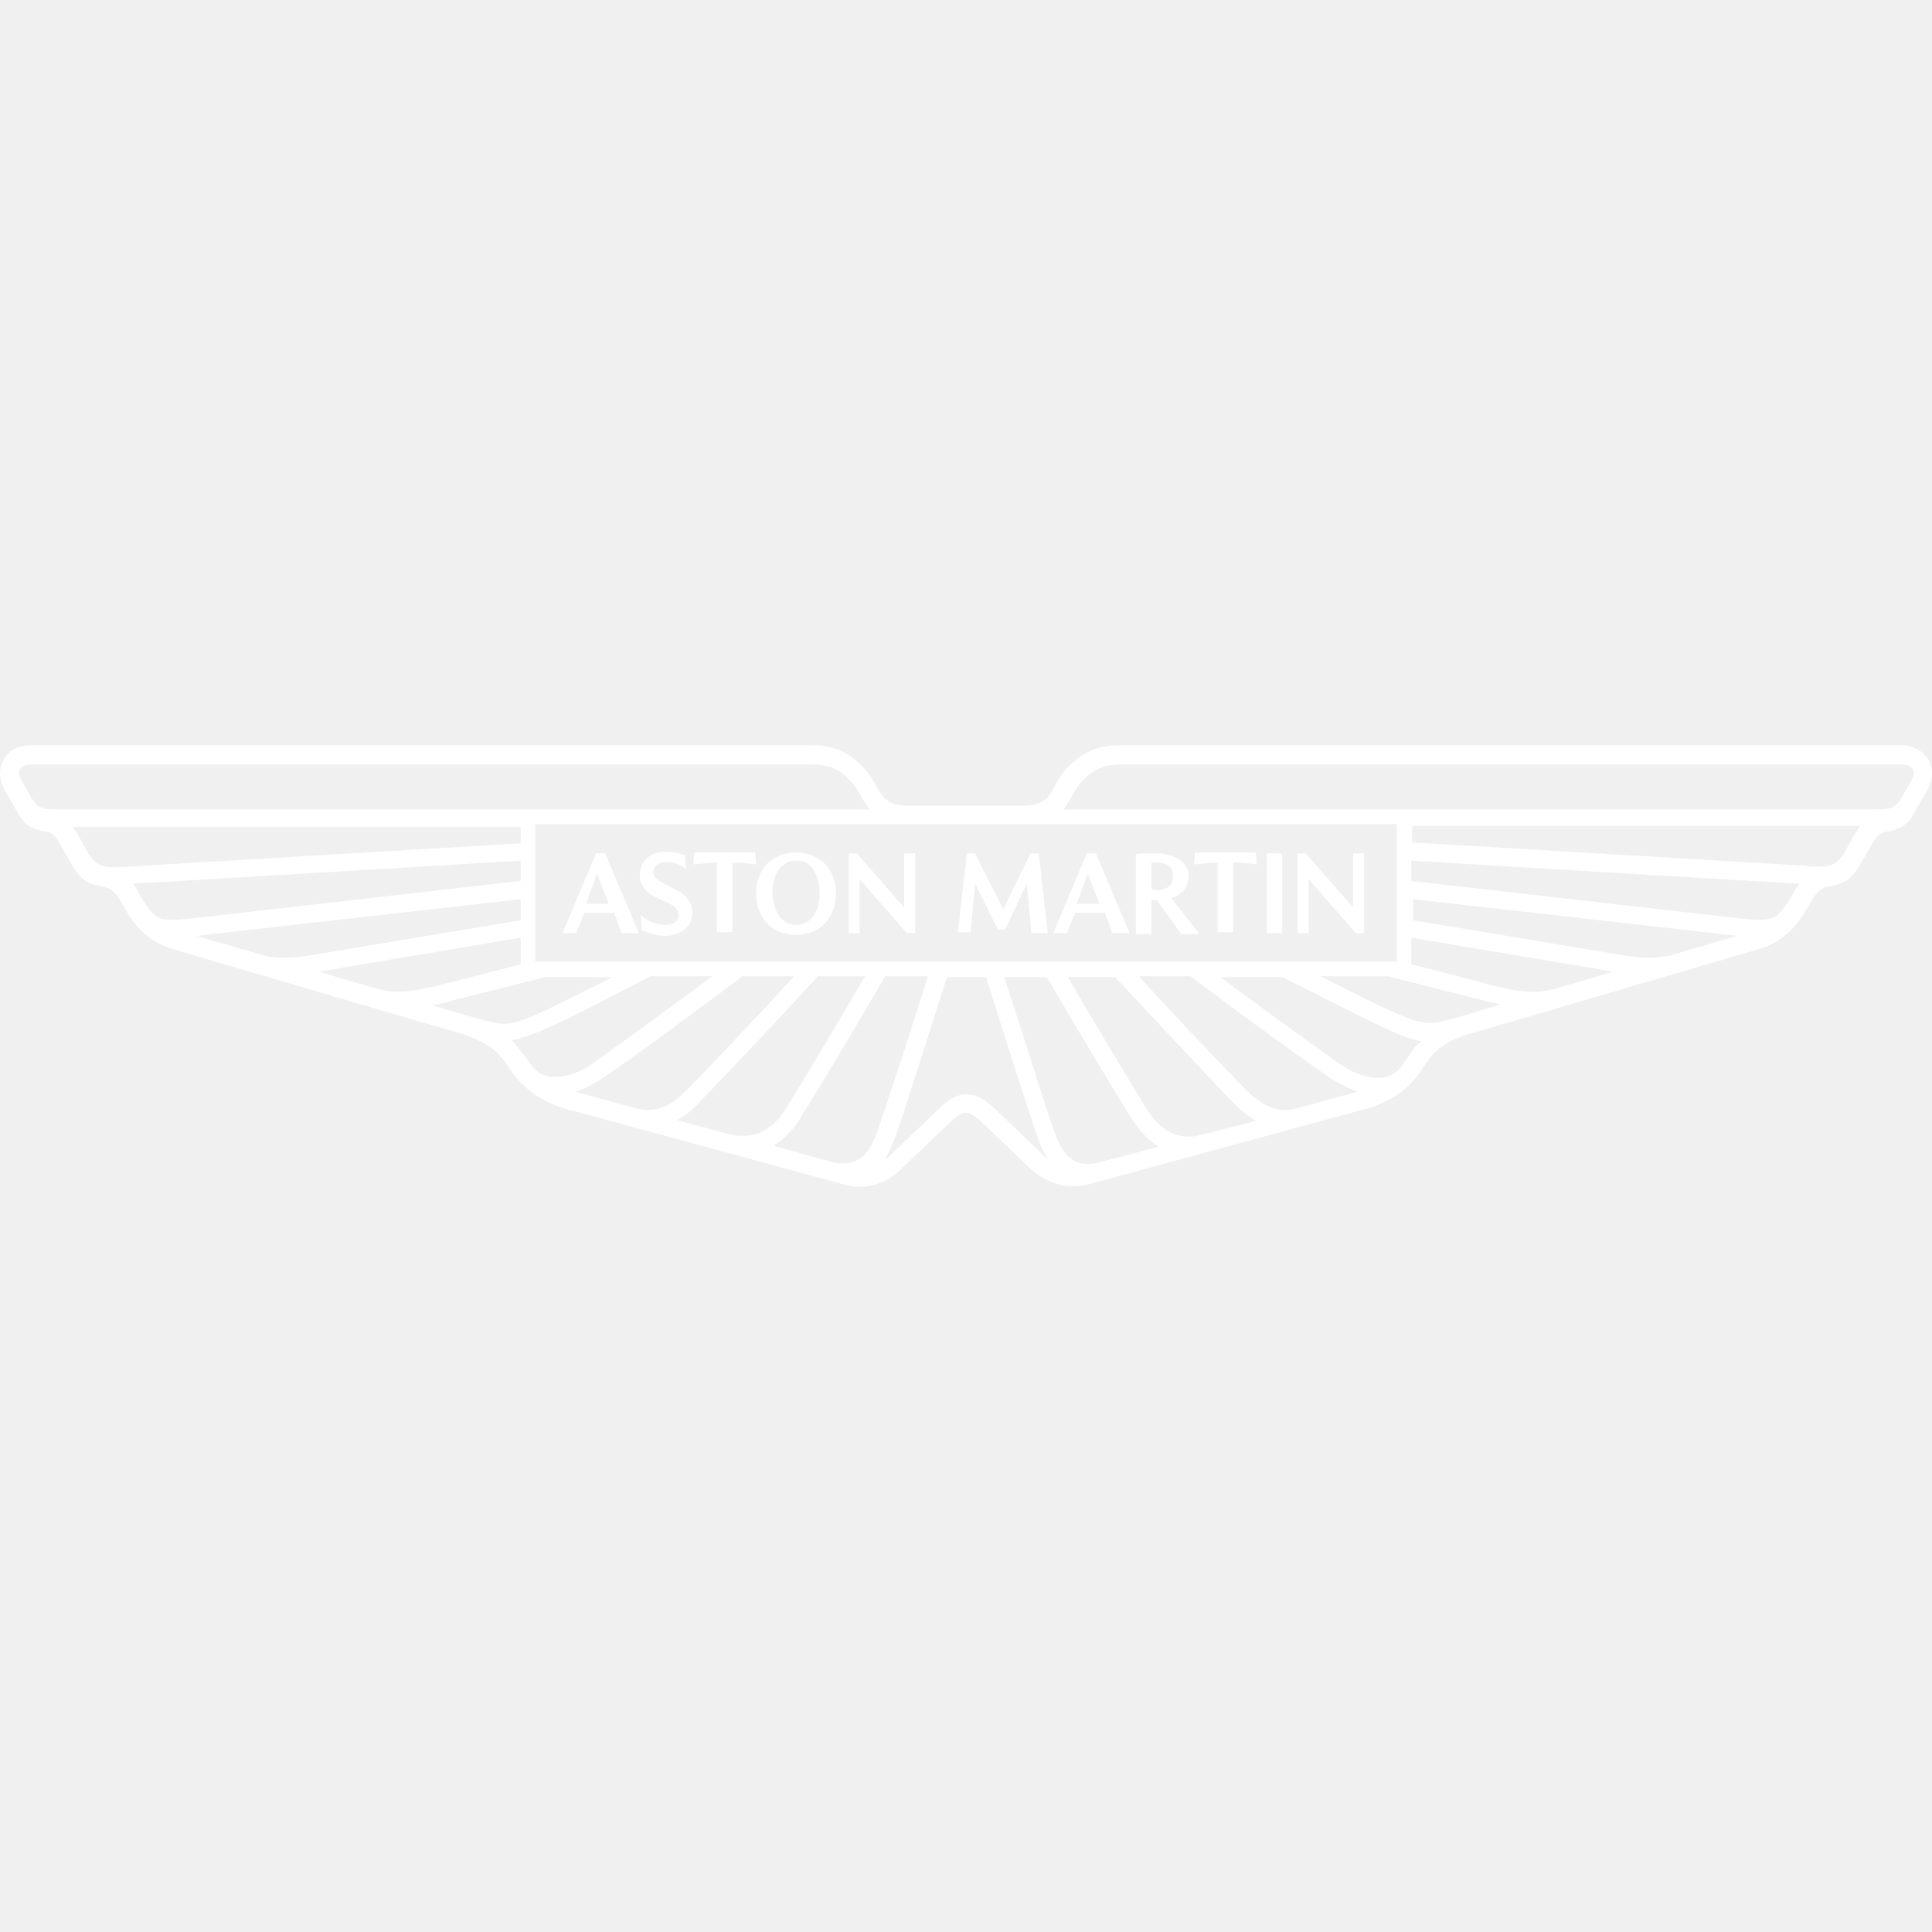
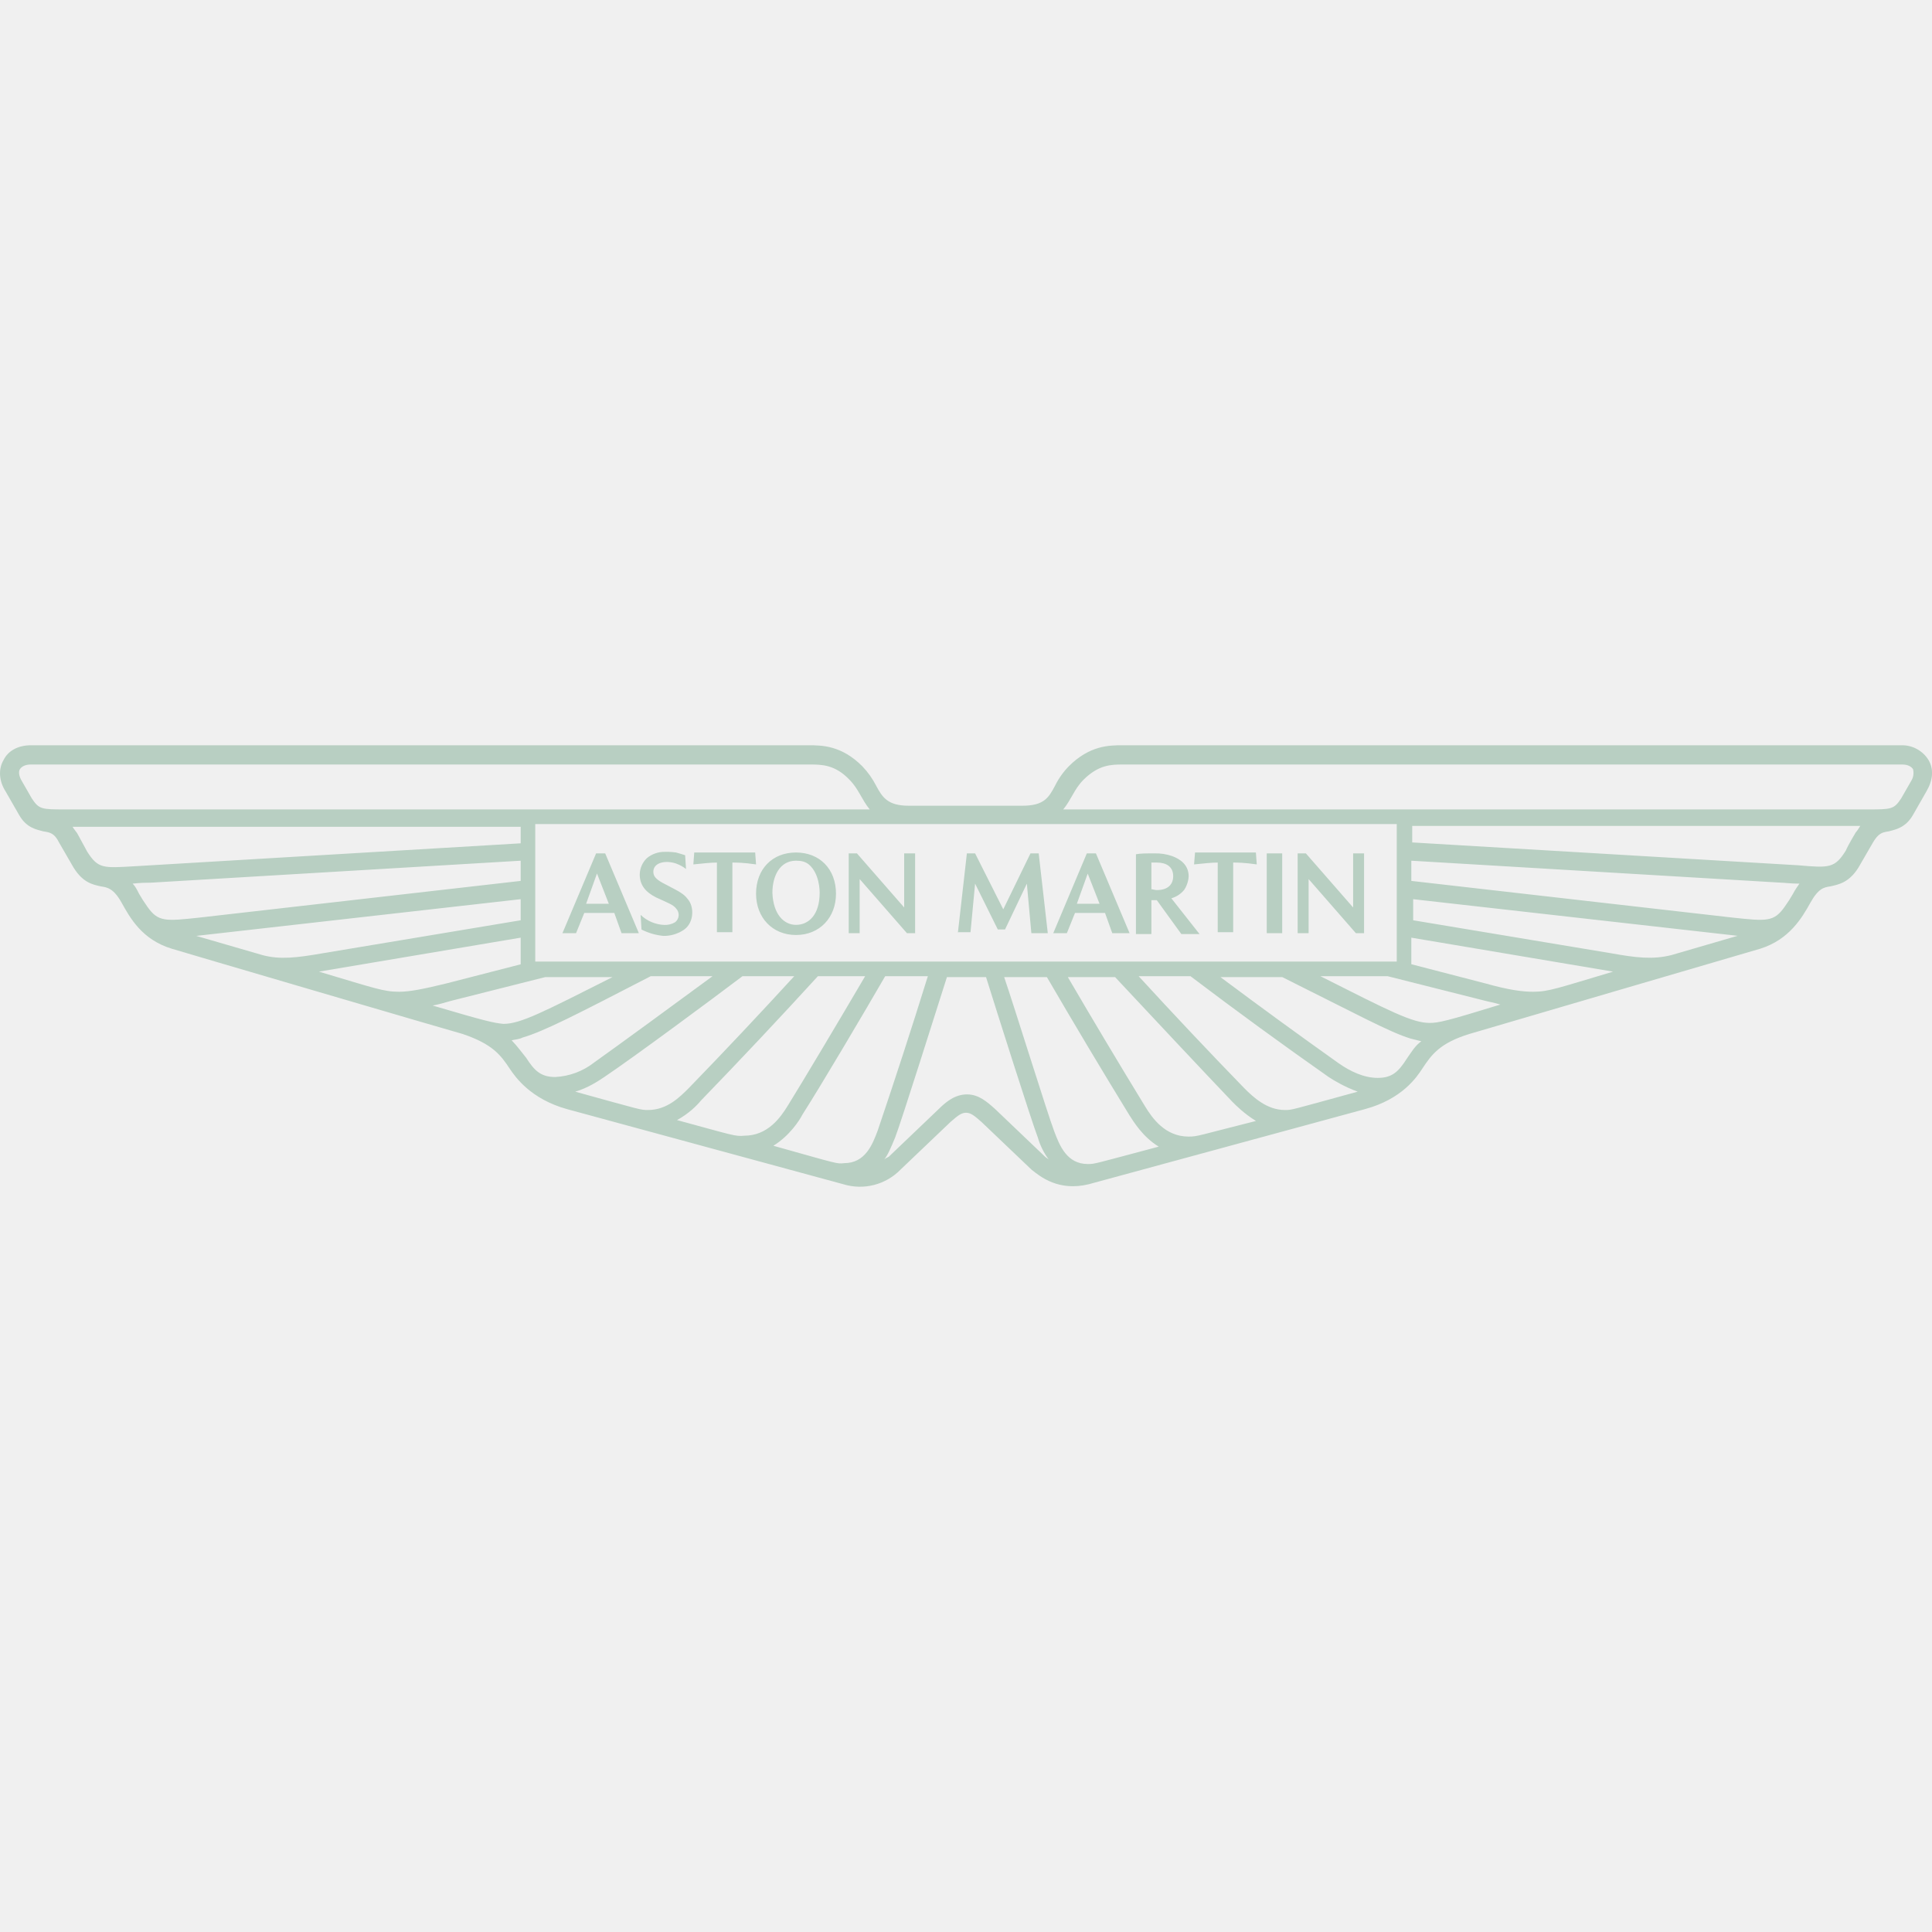
- <svg xmlns="http://www.w3.org/2000/svg" fill="#ffffff" role="img" viewBox="0 0 24 24">
+ <svg xmlns="http://www.w3.org/2000/svg" fill="#B8CFC2" role="img" viewBox="0 0 24 24">
  <path d="M.383 9.258c-.158 0-.282.068-.338.182-.068.114-.057.262.022.387l.17.296c.09.16.214.182.304.205.08.012.136.023.192.137l.158.273c.125.228.26.25.362.273.079.012.158.023.259.205.102.182.249.456.621.569.034.012 3.601 1.059 3.613 1.059.373.126.474.262.587.433.068.102.26.376.711.501l3.432.933a.704.704 0 0 0 .711-.182l.621-.592c.091-.08.136-.114.192-.114.057 0 .102.034.192.114l.621.592c.113.091.339.273.712.182l3.431-.933c.463-.125.644-.399.711-.501.113-.171.215-.319.587-.433 0 0 3.568-1.047 3.613-1.059.361-.113.52-.387.621-.569.102-.182.169-.193.248-.205.102-.023.249-.045.373-.273l.158-.273c.068-.114.113-.125.192-.137.09-.023.214-.046.305-.205l.169-.296c.079-.136.091-.273.023-.387a.386.386 0 0 0-.339-.182h-9.675c-.158 0-.406 0-.666.262a.938.938 0 0 0-.169.239c-.079.148-.136.25-.407.25h-1.411c-.26 0-.327-.102-.406-.25a1.017 1.017 0 0 0-.17-.239c-.259-.262-.508-.262-.666-.262H.383Zm.001.239h9.675c.146 0 .316 0 .497.193.112.114.146.24.248.365H.812c-.293 0-.327 0-.417-.137l-.124-.216c-.034-.057-.045-.114-.023-.148.023-.034.068-.057.136-.057Zm13.569 0h9.675c.068 0 .113.023.136.057a.186.186 0 0 1-.023.148l-.124.216c-.09.137-.124.137-.418.137h-9.991c.102-.125.136-.251.248-.365.192-.193.351-.193.497-.193Zm-7.304.74h10.702v1.708H6.649v-1.708Zm10.894.023h5.566c-.023.034-.034.057-.056.08 0 0-.09.148-.124.227-.136.217-.204.216-.587.182l-4.799-.284v-.205Zm-16.641.011h5.566v.205l-4.798.285c-.383.022-.451.034-.587-.182l-.124-.228c-.023-.034-.045-.057-.057-.08Zm7.354.311a.341.341 0 0 0-.219.077.287.287 0 0 0-.09.204c0 .126.067.217.203.285.147.068.214.091.248.137a.115.115 0 0 1-.011.171.245.245 0 0 1-.135.034.453.453 0 0 1-.294-.125l.011.182c.085.043.177.07.271.079a.438.438 0 0 0 .26-.079c.124-.091.124-.285.045-.376-.056-.08-.147-.114-.316-.205-.079-.045-.113-.08-.113-.137 0-.113.147-.147.282-.102a.44.44 0 0 1 .124.068l-.011-.171a2.09 2.09 0 0 0-.113-.034c-.011 0-.07-.011-.142-.008Zm.368.008-.011.148c.124-.012.214-.023.293-.023v.865h.192v-.865c.046 0 .136 0 .294.023l-.011-.148h-.757Zm1.264 0c-.293 0-.496.205-.496.512 0 .296.203.513.496.513.294 0 .497-.217.497-.513 0-.307-.203-.512-.497-.512Zm4.957 0-.012.148c.124-.012.215-.023.294-.023v.877-.012h.192v-.865c.045 0 .135 0 .293.023l-.011-.148h-.756Zm-.508.011c-.102 0-.17 0-.226.011v.991h.192v-.421h.067l.305.421h.226l-.35-.444a.32.32 0 0 0 .158-.103.338.338 0 0 0 .057-.17c0-.148-.113-.217-.204-.251a.62.62 0 0 0-.225-.034Zm-6.932 0-.418.991h.169l.102-.251h.373l.09.251h.215l-.418-.991h-.113Zm3.138 0v.991h.136v-.672l.587.672h.102v-.991h-.136v.672l-.587-.672h-.102Zm1.468 0-.111.979h.156l.057-.603.282.569h.09l.271-.569.056.615h.204l-.113-.991h-.102l-.338.695-.35-.695h-.102Zm-.111.979h-.002v.012l.002-.012Zm1.601-.979-.417.991h.169l.101-.251h.373l.09.251h.215l-.418-.991h-.113Zm2.235 0v.991h.192v-.991h-.192Zm.384 0v.991h.136v-.672l.587.672h.102v-.991h-.136v.672l-.587-.672h-.102Zm-9.652.091v.251l-3.985.455c-.429.046-.519.057-.654-.137a1.834 1.834 0 0 1-.102-.159c-.023-.046-.045-.091-.079-.125.09-.012.192-.012.226-.012l4.594-.273Zm11.064 0 4.595.273c.034 0 .124.012.226.012-.023.034-.057.08-.079.125a1.834 1.834 0 0 1-.102.159c-.135.194-.226.183-.655.137l-3.985-.455v-.251Zm-7.644 0c.068 0 .114.011.159.046.135.114.135.33.135.352 0 .274-.136.399-.294.399-.146 0-.282-.125-.293-.398 0-.205.09-.399.293-.399Zm4.415.023h.067c.113 0 .204.046.204.171 0 .08-.046.171-.204.171-.022 0-.056-.012-.078-.012h.011v-.33Zm-6.887.136.147.376h-.282l.135-.376Zm6.096.001.147.375h-.282l.135-.375Zm4.043.318 4.03.455-.824.24c-.226.056-.429.034-.745-.023l-2.461-.41v-.262Zm-11.087 0v.262l-2.461.41c-.327.057-.531.08-.745.023l-.824-.239 4.03-.456Zm0 .478v.331l-.925.238c-.283.069-.452.103-.587.103-.192 0-.305-.045-.994-.25l2.506-.422Zm11.064 0 2.506.422c-.688.205-.801.25-.993.25-.135 0-.305-.023-.587-.102l-.926-.24v-.33Zm-9.449.479h.768c-.463.341-1.163.853-1.468 1.07a.853.853 0 0 1-.486.182c-.18 0-.259-.08-.361-.239-.056-.068-.113-.148-.18-.217.045-.011.09-.011.135-.034.271-.079.666-.284 1.592-.762Zm1.14 0h.643a66.598 66.598 0 0 1-1.309 1.389c-.113.113-.271.273-.508.273-.09 0-.079 0-.903-.228.158-.045.293-.137.361-.182.373-.251 1.31-.945 1.716-1.252Zm.937 0h.587c-.327.557-.768 1.297-.959 1.605-.091.148-.249.376-.542.376-.113.011-.125-.001-.836-.194.147-.08.248-.182.294-.239a74.643 74.643 0 0 0 1.456-1.548Zm.836 0h.53a79.998 79.998 0 0 1-.621 1.912c-.067.182-.158.41-.418.41-.09.011-.067.012-.88-.216.203-.125.327-.319.361-.387.226-.353.745-1.23 1.028-1.719Zm3.149 0h.644a58.301 58.301 0 0 0 1.716 1.252c.068.045.203.125.361.182-.834.228-.813.228-.903.228-.226 0-.395-.16-.508-.273a66.367 66.367 0 0 1-1.31-1.389Zm2.258 0h.836l1.174.296c.079.022.158.034.225.056-.666.205-.767.228-.88.228-.214 0-.497-.148-1.355-.58Zm-9.63.011h.836c-.858.432-1.141.581-1.355.581-.124-.012-.226-.035-.88-.228.067-.011.146-.034.225-.057l1.174-.296Zm4.99 0h.486c.124.398.564 1.787.643 1.992a.857.857 0 0 0 .136.274c-.012-.012-.034-.023-.046-.035l-.62-.592c-.102-.091-.204-.182-.35-.182-.147 0-.26.091-.351.182l-.62.592c-.023.012-.045.023-.057.035.045-.057.079-.137.136-.274.079-.205.519-1.605.643-1.992Zm.711 0h.531c.336.577.678 1.15 1.027 1.719.046.069.158.262.362.387-.813.216-.791.216-.881.216-.259 0-.35-.227-.418-.409-.079-.205-.496-1.549-.621-1.913Zm.791 0h.587c.372.399 1.151 1.229 1.456 1.548.045.046.147.148.294.239-.723.182-.723.194-.836.194-.293 0-.451-.228-.542-.376a95.865 95.865 0 0 1-.959-1.605Zm1.896 0h.768c.937.467 1.332.683 1.592.763l.135.034c-.079.057-.124.136-.18.216-.102.16-.181.239-.361.239-.17 0-.339-.079-.486-.182a75.759 75.759 0 0 1-1.468-1.07Z" />
</svg>
